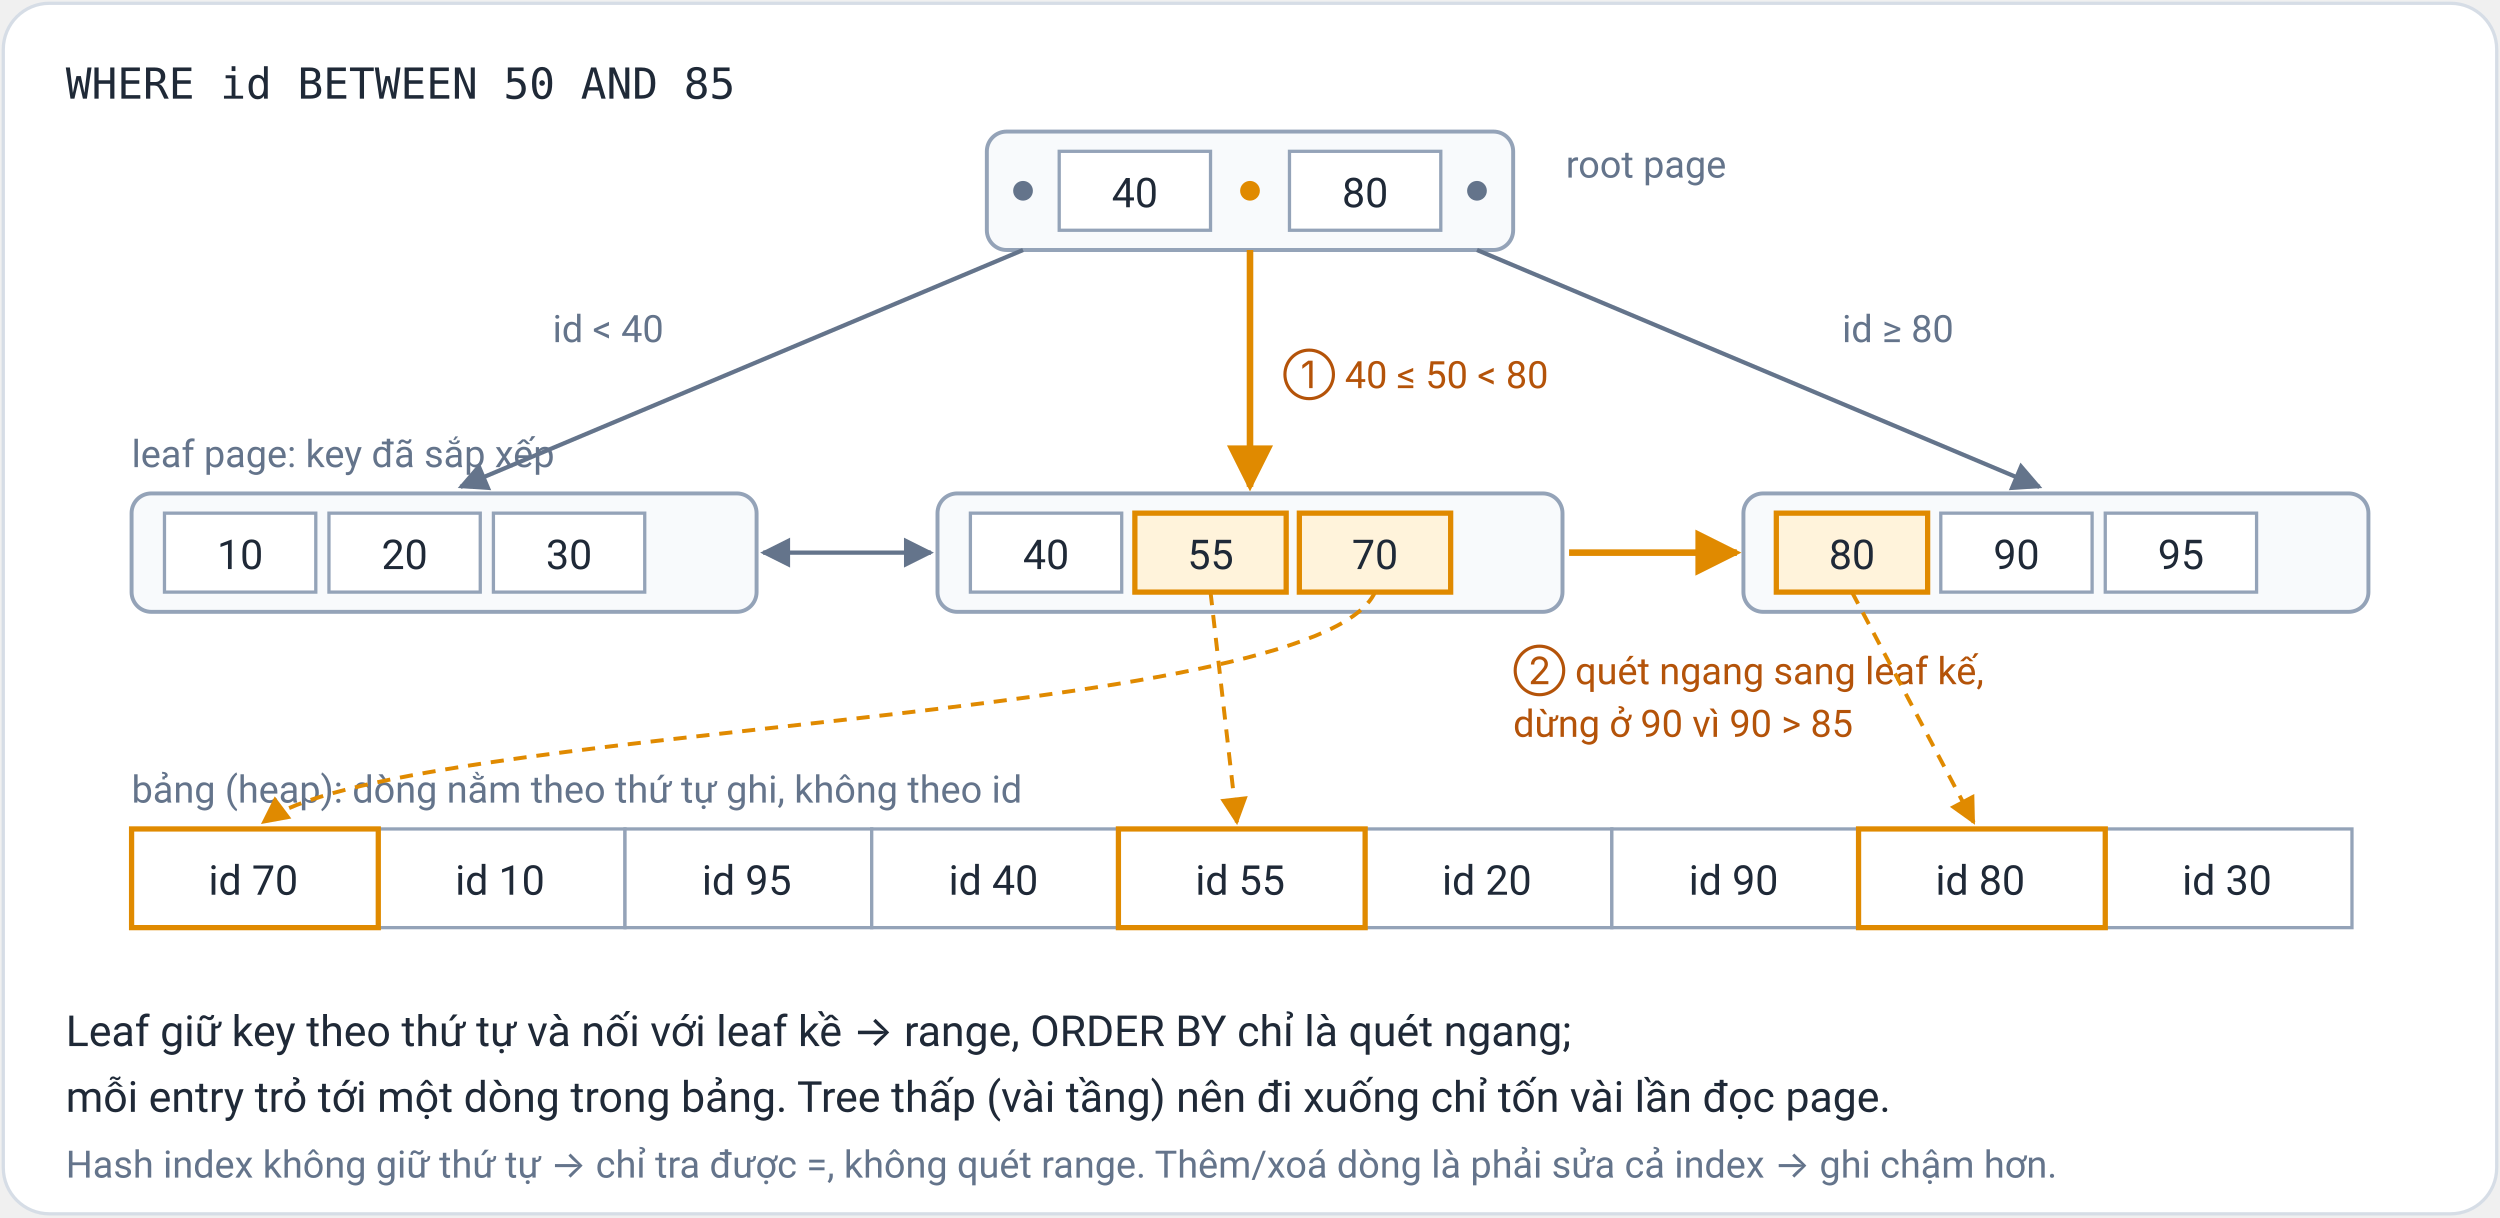
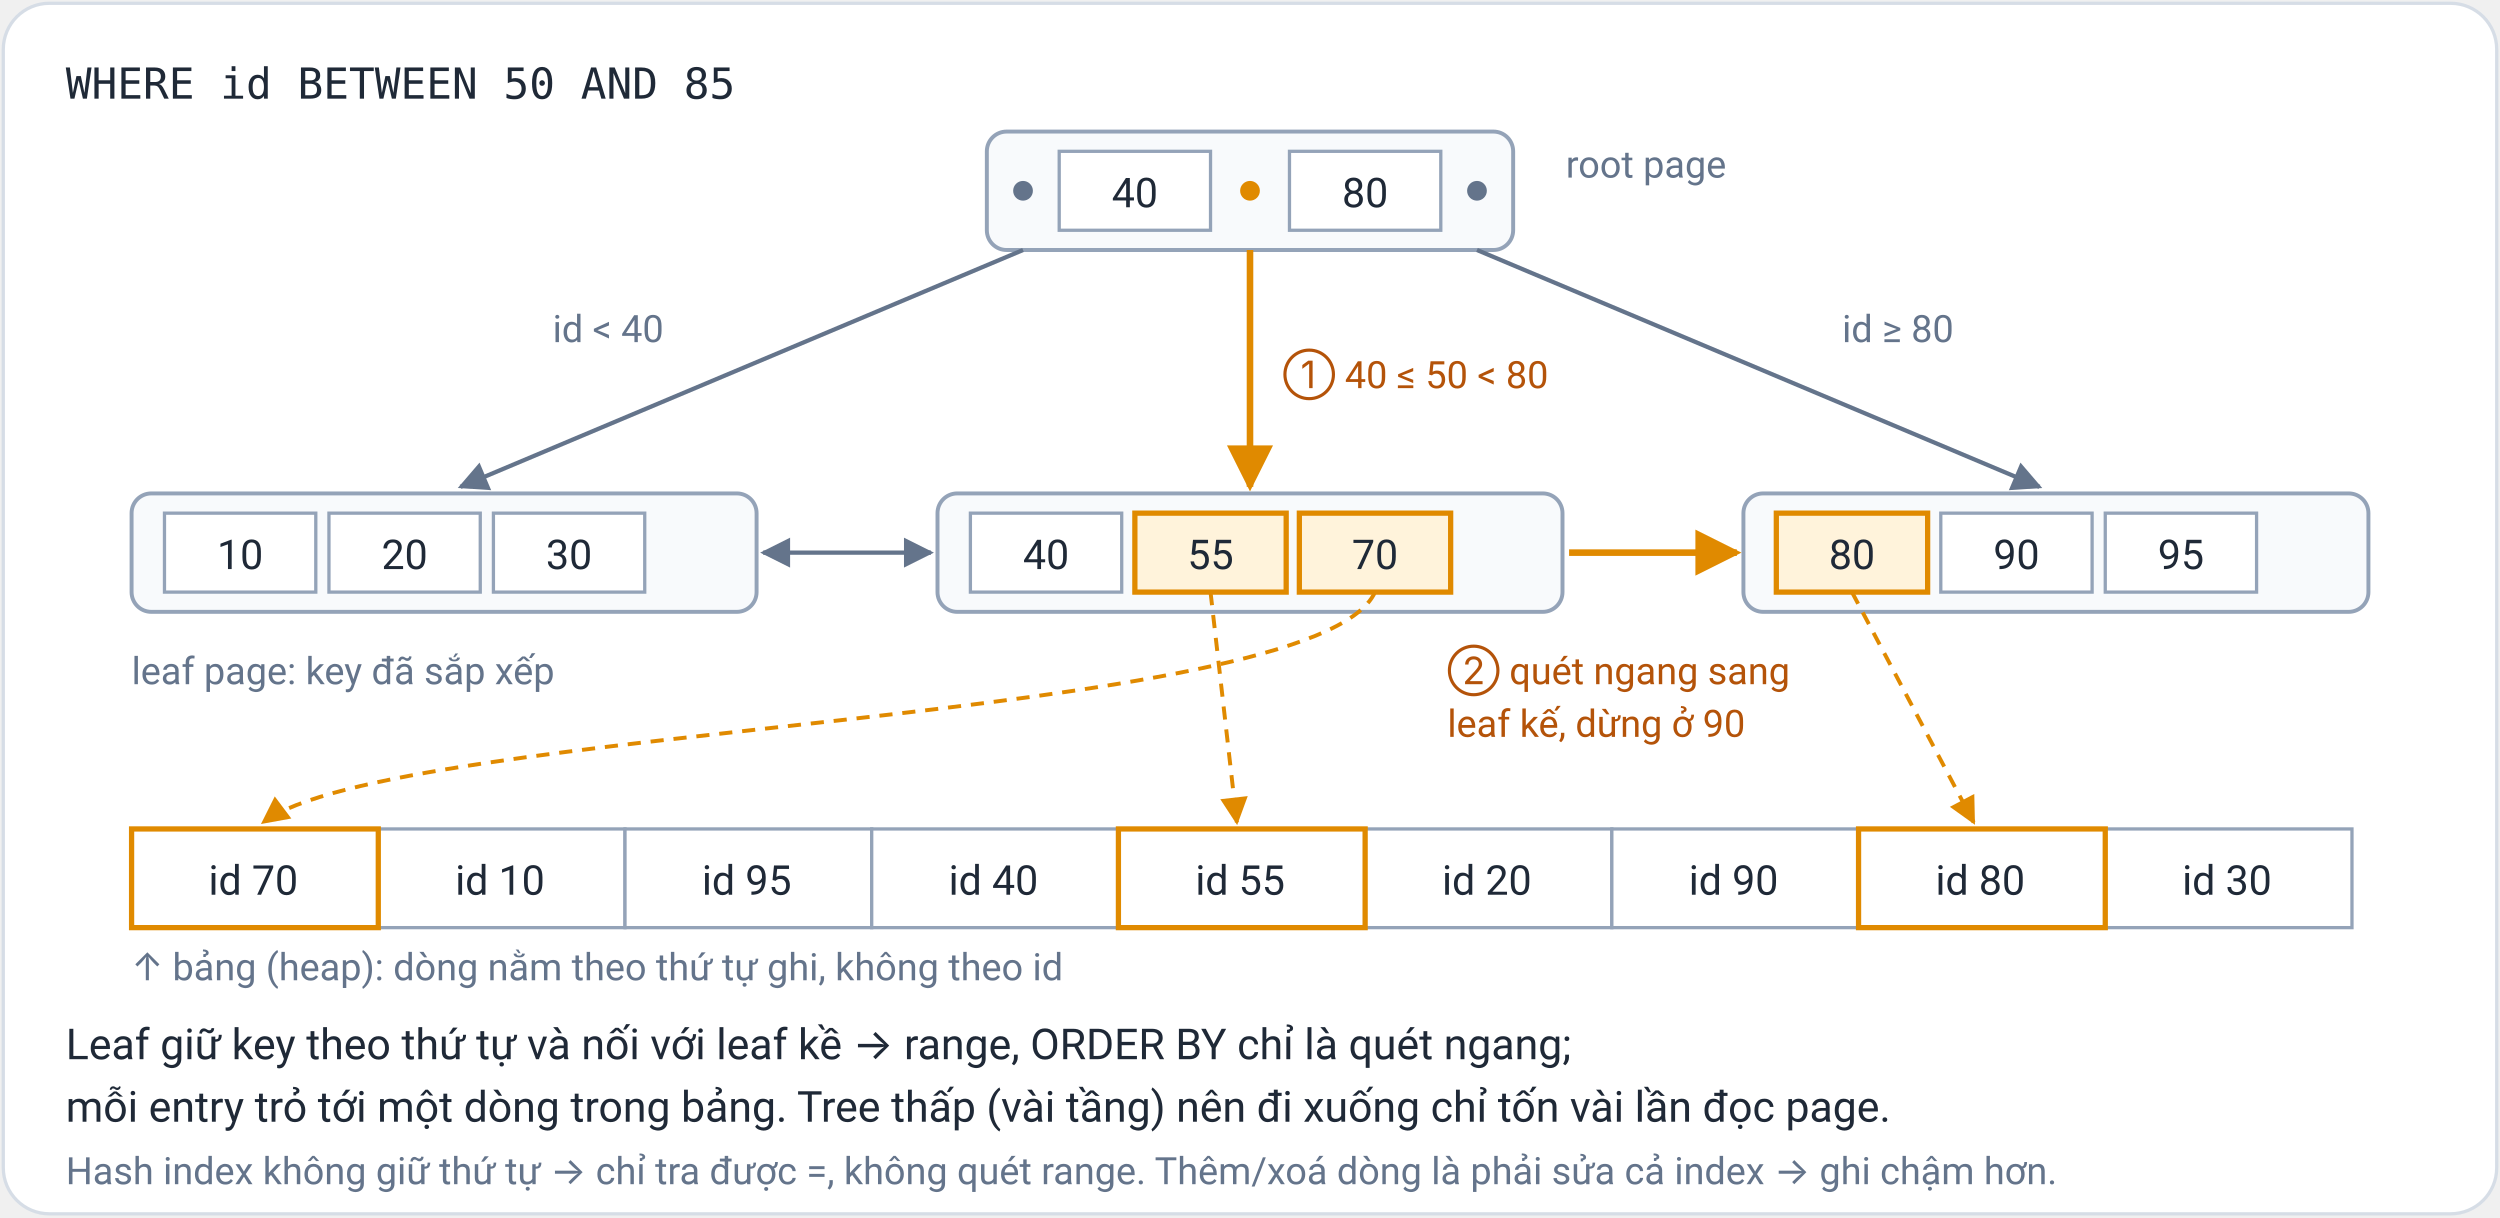
<svg xmlns="http://www.w3.org/2000/svg" viewBox="0 0 760 370" font-family="system-ui, -apple-system, 'Segoe UI', Roboto, sans-serif" role="img" aria-labelledby="t">
  <defs>
    <marker id="a" viewBox="0 0 10 10" refX="9" refY="5" markerWidth="7" markerHeight="7" orient="auto-start-reverse">
      <path d="M0,0 L10,5 L0,10 z" fill="#64748b" />
    </marker>
    <marker id="o" viewBox="0 0 10 10" refX="9" refY="5" markerWidth="7" markerHeight="7" orient="auto-start-reverse">
      <path d="M0,0 L10,5 L0,10 z" fill="#e08a00" />
    </marker>
    <style>
      .pg { fill: #f8fafc; stroke: #94a3b8; stroke-width: 1.2; }
      .k { fill: #ffffff; stroke: #94a3b8; }
      .hit { fill: #fff3db; stroke: #e08a00; stroke-width: 1.6; }
      .h { font-size: 14px; font-weight: 650; fill: #1f2937; }
      .t { font-size: 13px; fill: #1f2937; }
      .s { font-size: 11.5px; fill: #64748b; }
      .o { font-size: 12.5px; fill: #1f2937; text-anchor: middle; }
      .code { font-family: ui-monospace, Menlo, Consolas, monospace; font-size: 13px; fill: #1f2937; }
    </style>
  </defs>
  <rect x="1" y="1" width="758" height="368" rx="14" fill="#ffffff" stroke="#d6dde6" />
  <text class="code" x="20" y="30">WHERE id BETWEEN 50 AND 85</text>
  <text class="s" x="476" y="54">root page</text>
  <rect class="pg" x="300" y="40" width="160" height="36" rx="6" />
  <rect class="k" x="322" y="46" width="46" height="24" />
  <text class="o" x="345" y="63">40</text>
  <rect class="k" x="392" y="46" width="46" height="24" />
  <text class="o" x="415" y="63">80</text>
  <circle cx="311" cy="58" r="3" fill="#64748b" />
  <circle cx="380" cy="58" r="3" fill="#e08a00" />
  <circle cx="449" cy="58" r="3" fill="#64748b" />
  <g stroke="#64748b" stroke-width="1.3" fill="none" marker-end="url(#a)">
    <path d="M311,76 L140,148" />
    <path d="M449,76 L620,148" />
  </g>
  <path d="M380,76 L380,148" stroke="#e08a00" stroke-width="2" fill="none" marker-end="url(#o)" />
  <text class="s" x="168" y="104">id &lt; 40</text>
  <text class="s" x="390" y="118" style="fill:#b45309">① 40 ≤ 50 &lt; 80</text>
  <text class="s" x="560" y="104">id ≥ 80</text>
  <rect class="pg" x="40" y="150" width="190" height="36" rx="6" />
  <rect class="k" x="50" y="156" width="46" height="24" />
  <text class="o" x="73" y="173">10</text>
  <rect class="k" x="100" y="156" width="46" height="24" />
  <text class="o" x="123" y="173">20</text>
  <rect class="k" x="150" y="156" width="46" height="24" />
  <text class="o" x="173" y="173">30</text>
  <rect class="pg" x="285" y="150" width="190" height="36" rx="6" />
  <rect class="k" x="295" y="156" width="46" height="24" />
  <text class="o" x="318" y="173">40</text>
  <rect class="hit" x="345" y="156" width="46" height="24" />
  <text class="o" x="368" y="173">55</text>
  <rect class="hit" x="395" y="156" width="46" height="24" />
  <text class="o" x="418" y="173">70</text>
  <rect class="pg" x="530" y="150" width="190" height="36" rx="6" />
  <rect class="hit" x="540" y="156" width="46" height="24" />
  <text class="o" x="563" y="173">80</text>
  <rect class="k" x="590" y="156" width="46" height="24" />
  <text class="o" x="613" y="173">90</text>
  <rect class="k" x="640" y="156" width="46" height="24" />
  <text class="o" x="663" y="173">95</text>
-   <text class="s" x="40" y="142">leaf page: key đã sắp xếp</text>
+   <text class="s" x="40" y="208">leaf page: key đã sắp xếp</text>
  <path d="M232,168 L283,168" stroke="#64748b" stroke-width="1.3" fill="none" marker-start="url(#a)" marker-end="url(#a)" />
  <path d="M477,168 L528,168" stroke="#e08a00" stroke-width="2" fill="none" marker-end="url(#o)" />
-   <text class="s" x="460" y="208" style="fill:#b45309">② quét ngang sang leaf kế,</text>
-   <text class="s" x="460" y="224" style="fill:#b45309">dừng ở 90 vì 90 &gt; 85</text>
-   <text class="s" x="40" y="244">bảng (heap): dòng nằm theo thứ tự ghi, không theo id</text>
+   <text class="s" x="440" y="208" style="fill:#b45309">② quét ngang sang</text>
+   <text class="s" x="440" y="224" style="fill:#b45309">leaf kế, dừng ở 90</text>
+   <text class="s" x="40" y="298">↑ bảng (heap): dòng nằm theo thứ tự ghi, không theo id</text>
  <g>
    <rect class="k" x="40" y="252" width="75" height="30" />
    <text class="o" x="77" y="272">id 70</text>
    <rect class="k" x="115" y="252" width="75" height="30" />
    <text class="o" x="152" y="272">id 10</text>
    <rect class="k" x="190" y="252" width="75" height="30" />
    <text class="o" x="227" y="272">id 95</text>
    <rect class="k" x="265" y="252" width="75" height="30" />
    <text class="o" x="302" y="272">id 40</text>
    <rect class="k" x="340" y="252" width="75" height="30" />
    <text class="o" x="377" y="272">id 55</text>
    <rect class="k" x="415" y="252" width="75" height="30" />
    <text class="o" x="452" y="272">id 20</text>
    <rect class="k" x="490" y="252" width="75" height="30" />
    <text class="o" x="527" y="272">id 90</text>
    <rect class="k" x="565" y="252" width="75" height="30" />
    <text class="o" x="602" y="272">id 80</text>
    <rect class="k" x="640" y="252" width="75" height="30" />
    <text class="o" x="677" y="272">id 30</text>
  </g>
  <rect x="40" y="252" width="75" height="30" fill="none" stroke="#e08a00" stroke-width="1.6" />
  <rect x="340" y="252" width="75" height="30" fill="none" stroke="#e08a00" stroke-width="1.6" />
  <rect x="565" y="252" width="75" height="30" fill="none" stroke="#e08a00" stroke-width="1.6" />
  <g stroke="#e08a00" stroke-width="1.2" stroke-dasharray="4 3" fill="none" marker-end="url(#o)">
    <path d="M368,180 L376,250" />
    <path d="M418,180 C400,220 120,220 80,250" />
    <path d="M563,180 L600,250" />
  </g>
-   <text class="t" x="20" y="318">Leaf giữ key theo thứ tự và nối với leaf kề → range, ORDER BY chỉ là quét ngang;</text>
-   <text class="t" x="20" y="338">mỗi entry trỏ tới một dòng trong bảng. Tree thấp (vài tầng) nên đi xuống chỉ tốn vài lần đọc page.</text>
-   <text class="s" x="20" y="358">Hash index không giữ thứ tự → chỉ tra được =, không quét range. Thêm/xoá dòng là phải sửa cả index → ghi chậm hơn.</text>
+   <text class="t" x="20" y="322">Leaf giữ key theo thứ tự và nối với leaf kề → range, ORDER BY chỉ là quét ngang;</text>
+   <text class="t" x="20" y="341">mỗi entry trỏ tới một dòng trong bảng. Tree thấp (vài tầng) nên đi xuống chỉ tốn vài lần đọc page.</text>
+   <text class="s" x="20" y="360">Hash index không giữ thứ tự → chỉ tra được =, không quét range. Thêm/xoá dòng là phải sửa cả index → ghi chậm hơn.</text>
</svg>
